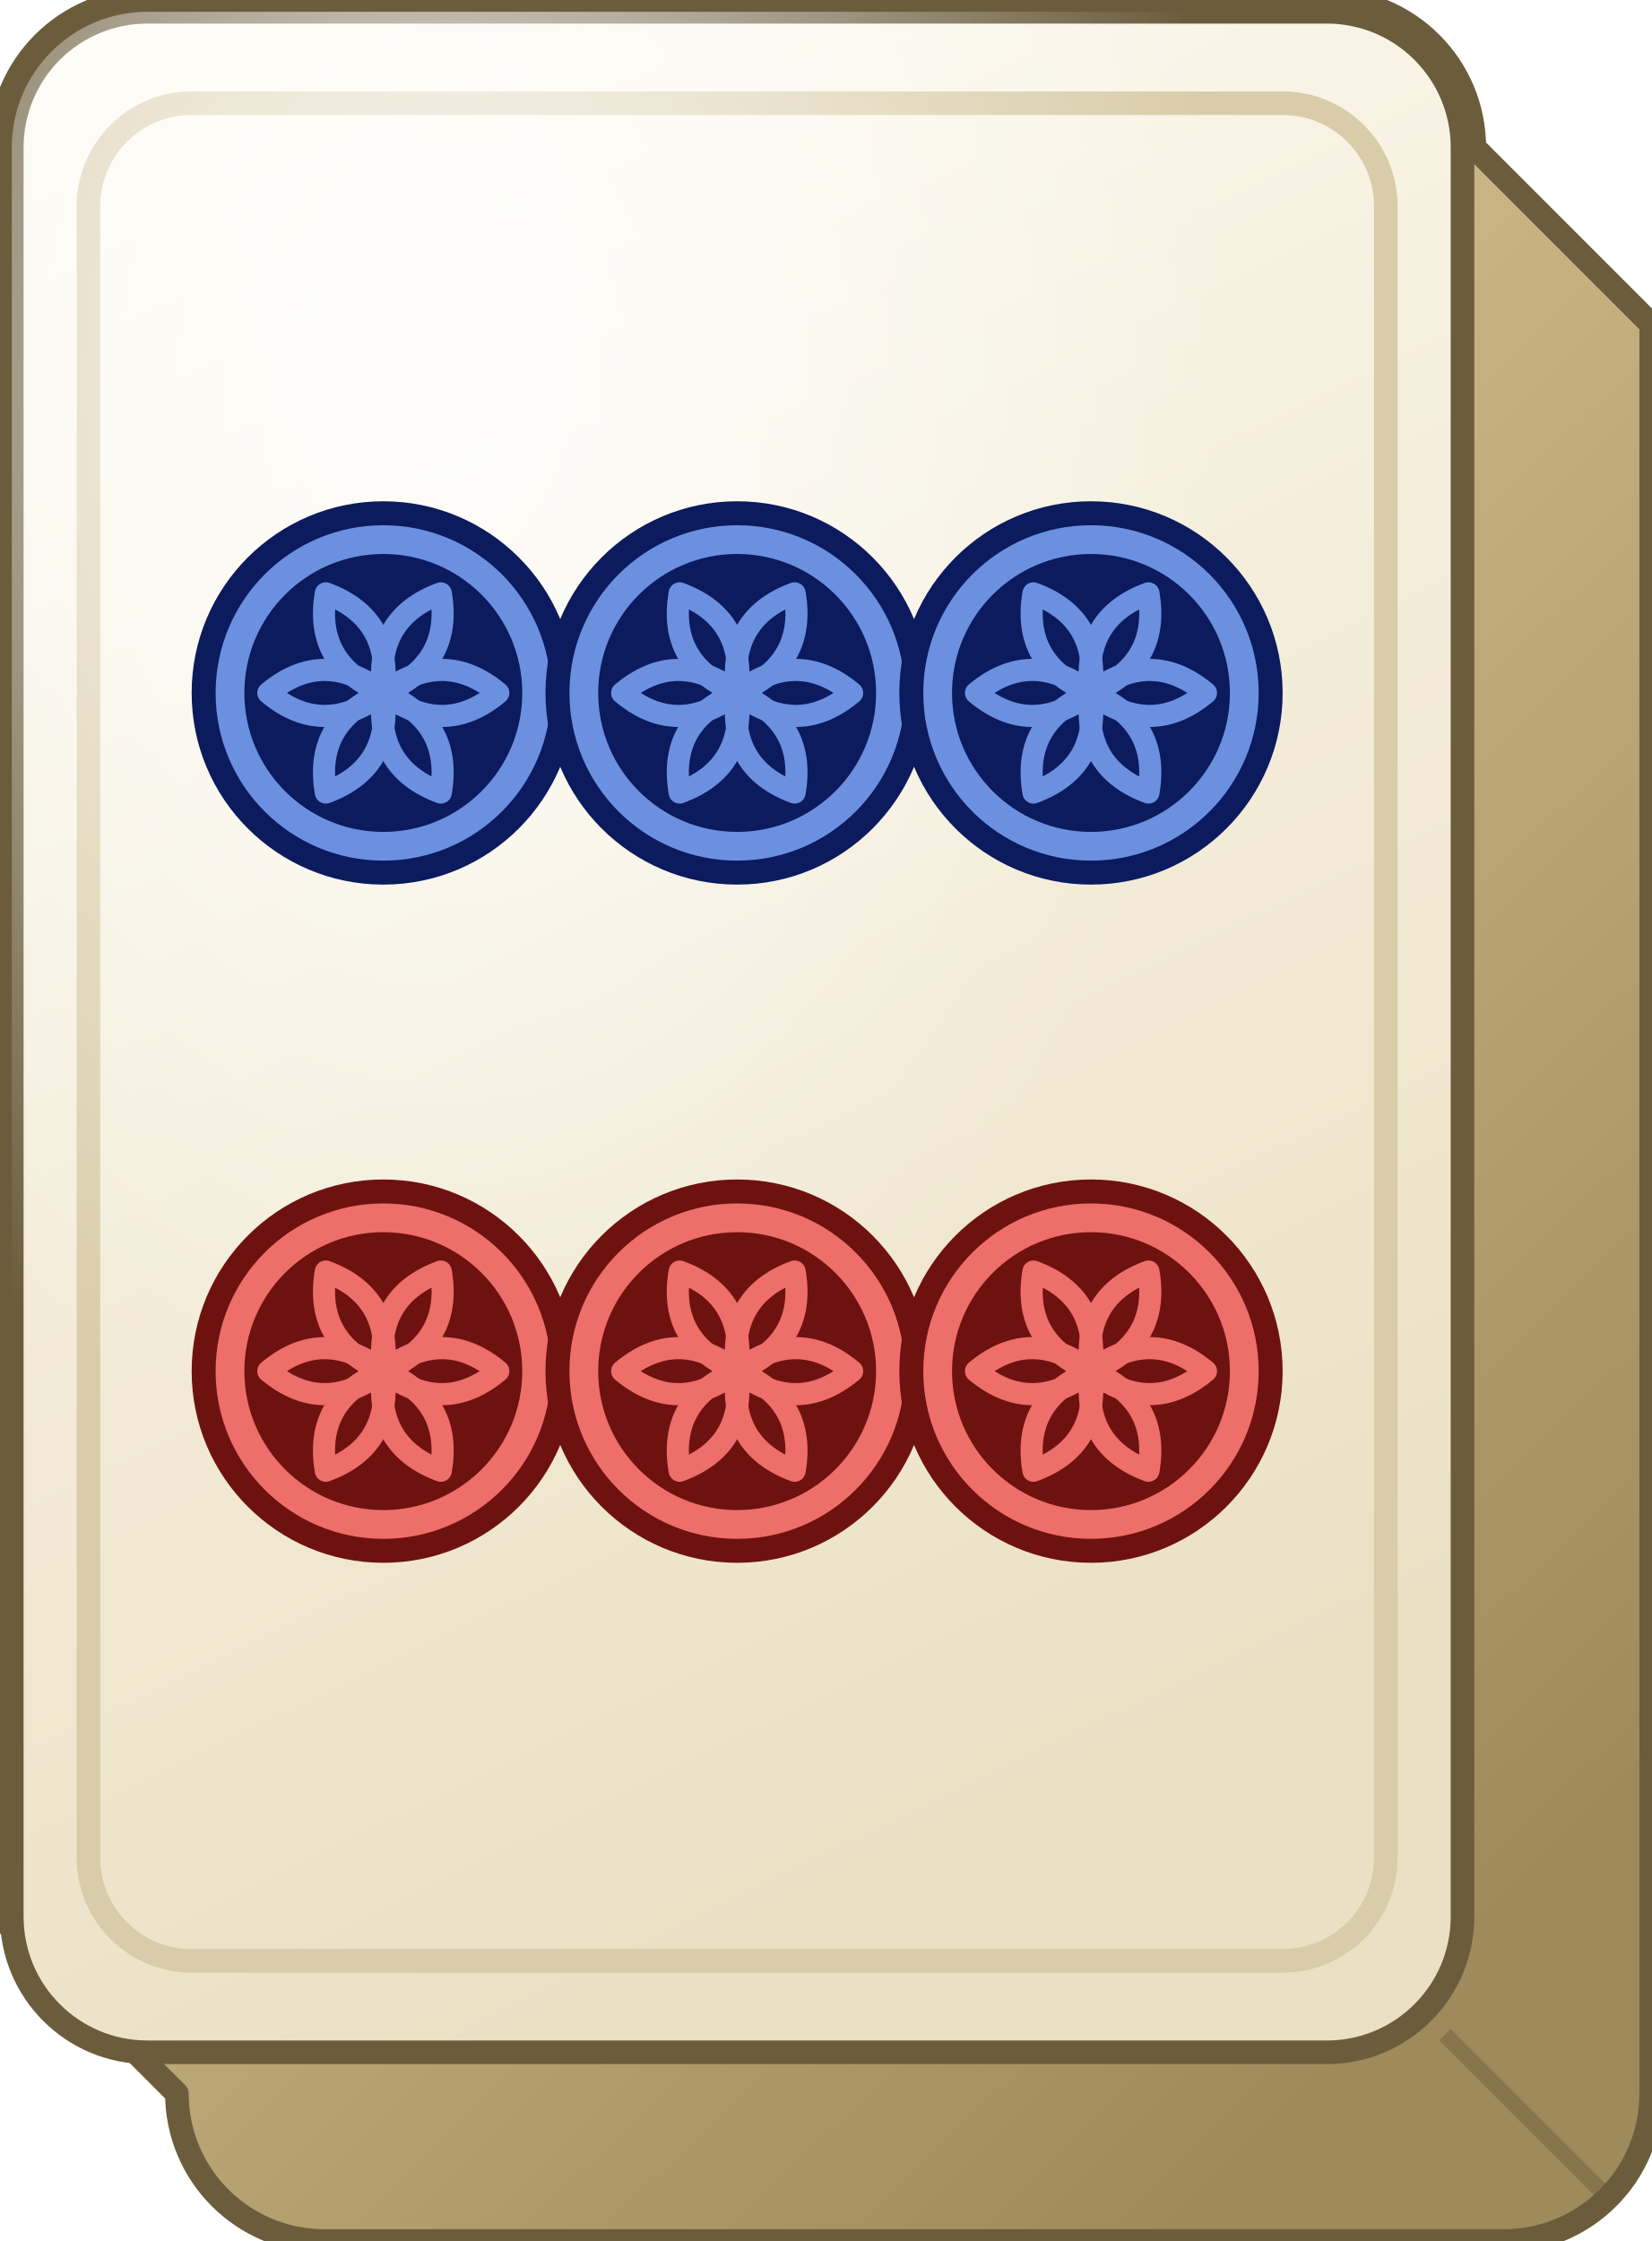
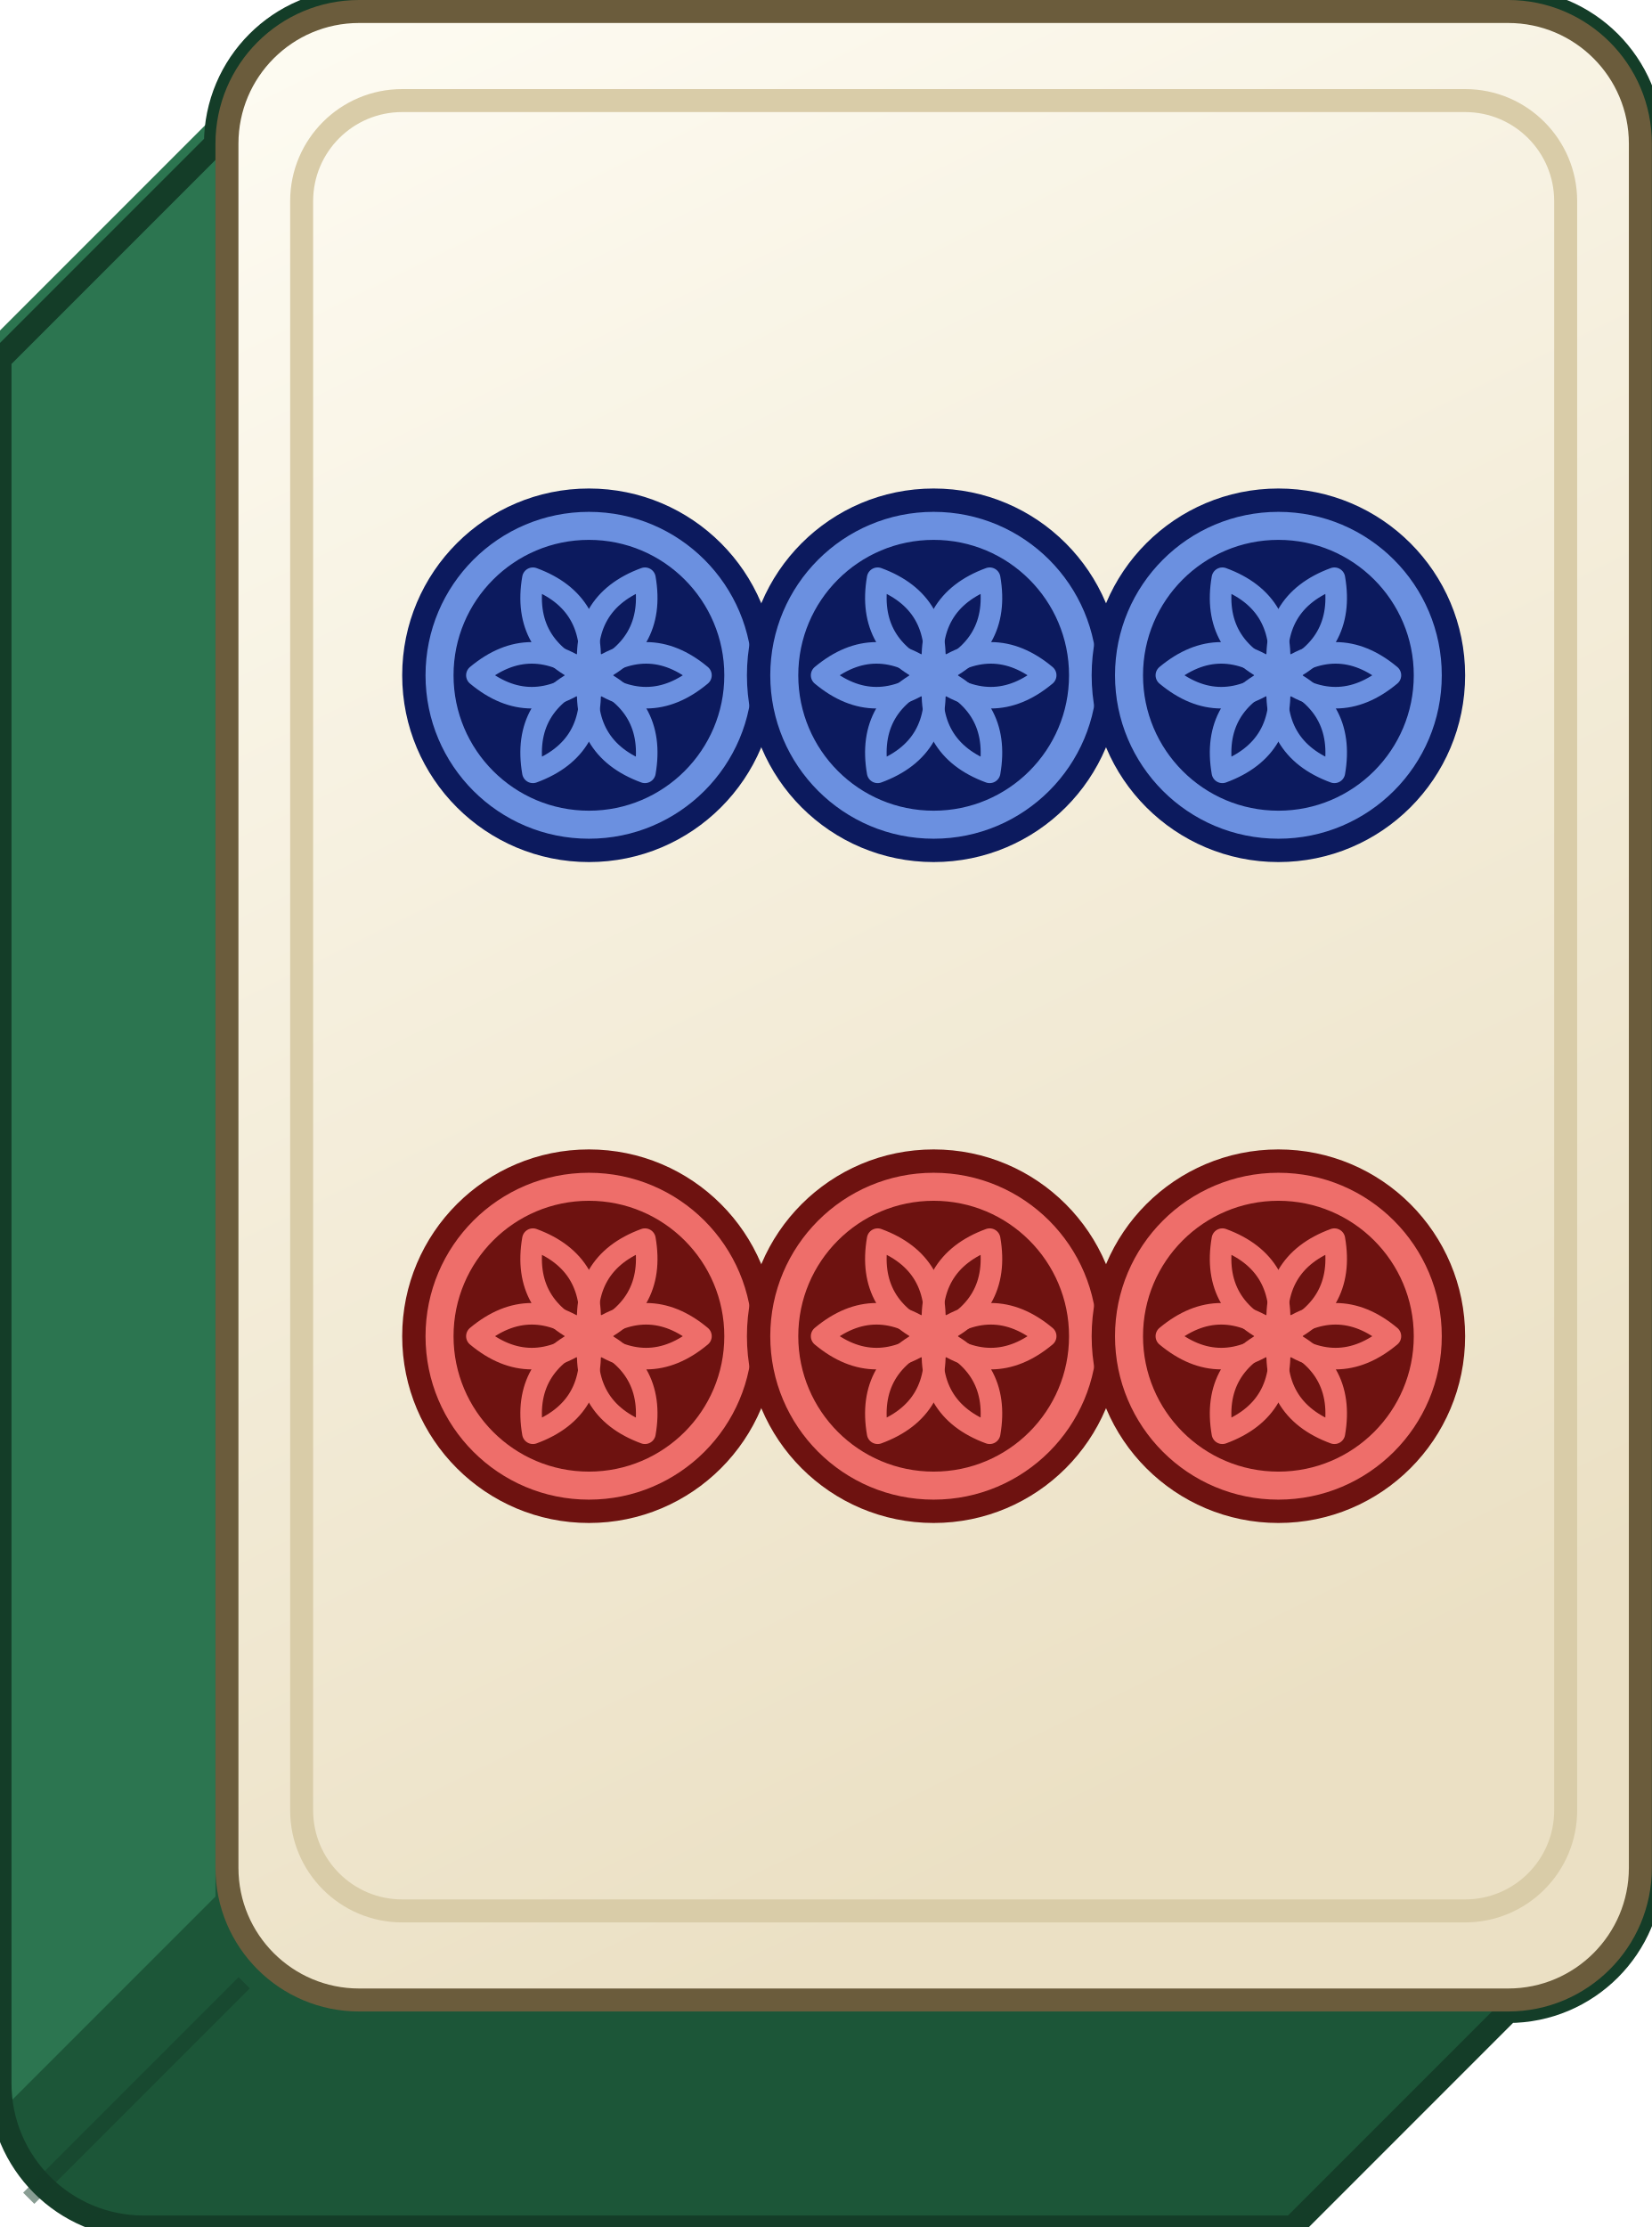
- <svg xmlns="http://www.w3.org/2000/svg" viewBox="0 0 112 152" width="112" height="152" role="img" aria-label="Círculos 6">
+ <svg xmlns="http://www.w3.org/2000/svg" viewBox="0 0 115 155" width="115" height="155" role="img" aria-label="Círculos 6">
  <defs>
    <linearGradient id="mjFace" x1="0" y1="0" x2="0.35" y2="1">
      <stop offset="0" stop-color="#FEFCF3" />
      <stop offset="1" stop-color="#EBE0C4" />
    </linearGradient>
-     <linearGradient id="mjSide" x1="0" y1="0" x2="0.7" y2="1">
-       <stop offset="0" stop-color="#E4D6AE" />
-       <stop offset="0.55" stop-color="#C4AF7E" />
-       <stop offset="1" stop-color="#9F8A5B" />
-     </linearGradient>
    <linearGradient id="mjBack" x1="0" y1="0" x2="0.4" y2="1">
      <stop offset="0" stop-color="#3E7F63" />
      <stop offset="1" stop-color="#1E4D3B" />
    </linearGradient>
-     <radialGradient id="mjGloss" cx="0.3" cy="0.18" r="0.9">
-       <stop offset="0" stop-color="#ffffff" stop-opacity="0.85" />
-       <stop offset="0.6" stop-color="#ffffff" stop-opacity="0" />
-     </radialGradient>
  </defs>
-   <path d="M10,0 L90,0 A10,10 0 0 1 100,10 L112,22 L112,142 A10,10 0 0 1 102,152 L22,152 A10,10 0 0 1 12,142 L0,130 L0,10 A10,10 0 0 1 10,0 Z" fill="url(#mjSide)" stroke="#6B5C3C" stroke-width="1.6" stroke-linejoin="round" />
-   <path d="M98,138 L109,149" stroke="#6B5C3C" stroke-width="1.1" stroke-opacity="0.45" />
-   <rect x="0.8" y="0.8" width="98.4" height="138.4" rx="9.2" fill="url(#mjFace)" stroke="#6B5C3C" stroke-width="1.6" />
-   <rect x="6" y="7" width="88" height="126" rx="7" fill="none" stroke="#D9CCA8" stroke-width="1.6" />
-   <rect x="0.8" y="0.8" width="98.4" height="138.4" rx="9.2" fill="url(#mjGloss)" />
-   <g id="face" transform="translate(9,11)">
+   <path d="M25,0 L105,0 A10,10 0 0 1 115,10 L115,130 A10,10 0 0 1 105,140 L90,155 L10,155 A10,10 0 0 1 0,145 L0,25 L15,10 A10,10 0 0 1 25,0 Z" fill="#1C5638" />
+   <path d="M15,8 L0,23 L0,147 L15,132 Z" fill="#2C7550" />
+   <path d="M25,0 L105,0 A10,10 0 0 1 115,10 L115,130 A10,10 0 0 1 105,140 L90,155 L10,155 A10,10 0 0 1 0,145 L0,25 L15,10 A10,10 0 0 1 25,0 Z" fill="none" stroke="#143D28" stroke-width="1.6" stroke-linejoin="round" />
+   <path d="M17,138 L2,153" stroke="#143D28" stroke-width="1.1" stroke-opacity="0.5" />
+   <rect x="15.8" y="0.8" width="98.4" height="138.4" rx="9.2" fill="url(#mjFace)" stroke="#6B5C3C" stroke-width="1.6" />
+   <rect x="21" y="7" width="88" height="126" rx="7" fill="none" stroke="#D9CCA8" stroke-width="1.6" />
+   <g id="face" transform="translate(24,11)">
    <circle cx="17" cy="36" r="13" fill="#0C1A5E" />
    <circle cx="17" cy="36" r="10.4" fill="none" stroke="#6B90E0" stroke-width="1.95" />
    <path d="M0,0 Q4.06,-3.12 7.8,0 Q4.06,3.12 0,0" fill="none" stroke="#6B90E0" stroke-width="1.5" stroke-linejoin="round" transform="translate(17,36) rotate(0)" />
    <path d="M0,0 Q4.06,-3.12 7.8,0 Q4.06,3.12 0,0" fill="none" stroke="#6B90E0" stroke-width="1.5" stroke-linejoin="round" transform="translate(17,36) rotate(60)" />
    <path d="M0,0 Q4.06,-3.12 7.8,0 Q4.06,3.12 0,0" fill="none" stroke="#6B90E0" stroke-width="1.5" stroke-linejoin="round" transform="translate(17,36) rotate(120)" />
    <path d="M0,0 Q4.06,-3.12 7.8,0 Q4.06,3.12 0,0" fill="none" stroke="#6B90E0" stroke-width="1.5" stroke-linejoin="round" transform="translate(17,36) rotate(180)" />
    <path d="M0,0 Q4.06,-3.12 7.8,0 Q4.06,3.12 0,0" fill="none" stroke="#6B90E0" stroke-width="1.5" stroke-linejoin="round" transform="translate(17,36) rotate(240)" />
    <path d="M0,0 Q4.06,-3.12 7.8,0 Q4.06,3.12 0,0" fill="none" stroke="#6B90E0" stroke-width="1.5" stroke-linejoin="round" transform="translate(17,36) rotate(300)" />
    <circle cx="17" cy="36" r="1.69" fill="#6B90E0" />
    <circle cx="41" cy="36" r="13" fill="#0C1A5E" />
    <circle cx="41" cy="36" r="10.4" fill="none" stroke="#6B90E0" stroke-width="1.95" />
    <path d="M0,0 Q4.06,-3.12 7.8,0 Q4.06,3.12 0,0" fill="none" stroke="#6B90E0" stroke-width="1.5" stroke-linejoin="round" transform="translate(41,36) rotate(0)" />
    <path d="M0,0 Q4.06,-3.12 7.8,0 Q4.06,3.12 0,0" fill="none" stroke="#6B90E0" stroke-width="1.5" stroke-linejoin="round" transform="translate(41,36) rotate(60)" />
    <path d="M0,0 Q4.06,-3.12 7.8,0 Q4.06,3.12 0,0" fill="none" stroke="#6B90E0" stroke-width="1.5" stroke-linejoin="round" transform="translate(41,36) rotate(120)" />
    <path d="M0,0 Q4.06,-3.12 7.8,0 Q4.06,3.12 0,0" fill="none" stroke="#6B90E0" stroke-width="1.5" stroke-linejoin="round" transform="translate(41,36) rotate(180)" />
    <path d="M0,0 Q4.06,-3.12 7.8,0 Q4.06,3.12 0,0" fill="none" stroke="#6B90E0" stroke-width="1.5" stroke-linejoin="round" transform="translate(41,36) rotate(240)" />
    <path d="M0,0 Q4.06,-3.12 7.8,0 Q4.06,3.12 0,0" fill="none" stroke="#6B90E0" stroke-width="1.5" stroke-linejoin="round" transform="translate(41,36) rotate(300)" />
    <circle cx="41" cy="36" r="1.69" fill="#6B90E0" />
    <circle cx="65" cy="36" r="13" fill="#0C1A5E" />
    <circle cx="65" cy="36" r="10.4" fill="none" stroke="#6B90E0" stroke-width="1.95" />
    <path d="M0,0 Q4.06,-3.12 7.8,0 Q4.06,3.12 0,0" fill="none" stroke="#6B90E0" stroke-width="1.5" stroke-linejoin="round" transform="translate(65,36) rotate(0)" />
    <path d="M0,0 Q4.06,-3.12 7.8,0 Q4.06,3.12 0,0" fill="none" stroke="#6B90E0" stroke-width="1.5" stroke-linejoin="round" transform="translate(65,36) rotate(60)" />
    <path d="M0,0 Q4.06,-3.12 7.8,0 Q4.06,3.12 0,0" fill="none" stroke="#6B90E0" stroke-width="1.5" stroke-linejoin="round" transform="translate(65,36) rotate(120)" />
    <path d="M0,0 Q4.06,-3.12 7.8,0 Q4.06,3.12 0,0" fill="none" stroke="#6B90E0" stroke-width="1.5" stroke-linejoin="round" transform="translate(65,36) rotate(180)" />
    <path d="M0,0 Q4.06,-3.12 7.8,0 Q4.06,3.12 0,0" fill="none" stroke="#6B90E0" stroke-width="1.5" stroke-linejoin="round" transform="translate(65,36) rotate(240)" />
    <path d="M0,0 Q4.06,-3.12 7.8,0 Q4.06,3.12 0,0" fill="none" stroke="#6B90E0" stroke-width="1.5" stroke-linejoin="round" transform="translate(65,36) rotate(300)" />
    <circle cx="65" cy="36" r="1.69" fill="#6B90E0" />
    <circle cx="17" cy="82" r="13" fill="#6E1210" />
    <circle cx="17" cy="82" r="10.4" fill="none" stroke="#EE6E6A" stroke-width="1.95" />
    <path d="M0,0 Q4.06,-3.12 7.8,0 Q4.06,3.12 0,0" fill="none" stroke="#EE6E6A" stroke-width="1.5" stroke-linejoin="round" transform="translate(17,82) rotate(0)" />
    <path d="M0,0 Q4.06,-3.12 7.8,0 Q4.06,3.12 0,0" fill="none" stroke="#EE6E6A" stroke-width="1.5" stroke-linejoin="round" transform="translate(17,82) rotate(60)" />
    <path d="M0,0 Q4.06,-3.12 7.8,0 Q4.06,3.12 0,0" fill="none" stroke="#EE6E6A" stroke-width="1.5" stroke-linejoin="round" transform="translate(17,82) rotate(120)" />
    <path d="M0,0 Q4.06,-3.12 7.8,0 Q4.06,3.12 0,0" fill="none" stroke="#EE6E6A" stroke-width="1.5" stroke-linejoin="round" transform="translate(17,82) rotate(180)" />
    <path d="M0,0 Q4.06,-3.12 7.8,0 Q4.06,3.12 0,0" fill="none" stroke="#EE6E6A" stroke-width="1.5" stroke-linejoin="round" transform="translate(17,82) rotate(240)" />
    <path d="M0,0 Q4.06,-3.12 7.8,0 Q4.06,3.12 0,0" fill="none" stroke="#EE6E6A" stroke-width="1.5" stroke-linejoin="round" transform="translate(17,82) rotate(300)" />
    <circle cx="17" cy="82" r="1.69" fill="#EE6E6A" />
    <circle cx="41" cy="82" r="13" fill="#6E1210" />
    <circle cx="41" cy="82" r="10.4" fill="none" stroke="#EE6E6A" stroke-width="1.95" />
    <path d="M0,0 Q4.06,-3.12 7.8,0 Q4.06,3.12 0,0" fill="none" stroke="#EE6E6A" stroke-width="1.5" stroke-linejoin="round" transform="translate(41,82) rotate(0)" />
    <path d="M0,0 Q4.06,-3.12 7.8,0 Q4.06,3.12 0,0" fill="none" stroke="#EE6E6A" stroke-width="1.5" stroke-linejoin="round" transform="translate(41,82) rotate(60)" />
    <path d="M0,0 Q4.06,-3.12 7.8,0 Q4.06,3.12 0,0" fill="none" stroke="#EE6E6A" stroke-width="1.5" stroke-linejoin="round" transform="translate(41,82) rotate(120)" />
    <path d="M0,0 Q4.06,-3.12 7.8,0 Q4.06,3.12 0,0" fill="none" stroke="#EE6E6A" stroke-width="1.5" stroke-linejoin="round" transform="translate(41,82) rotate(180)" />
    <path d="M0,0 Q4.06,-3.12 7.8,0 Q4.06,3.12 0,0" fill="none" stroke="#EE6E6A" stroke-width="1.5" stroke-linejoin="round" transform="translate(41,82) rotate(240)" />
    <path d="M0,0 Q4.06,-3.12 7.8,0 Q4.06,3.12 0,0" fill="none" stroke="#EE6E6A" stroke-width="1.5" stroke-linejoin="round" transform="translate(41,82) rotate(300)" />
    <circle cx="41" cy="82" r="1.69" fill="#EE6E6A" />
    <circle cx="65" cy="82" r="13" fill="#6E1210" />
    <circle cx="65" cy="82" r="10.4" fill="none" stroke="#EE6E6A" stroke-width="1.95" />
    <path d="M0,0 Q4.06,-3.12 7.8,0 Q4.06,3.12 0,0" fill="none" stroke="#EE6E6A" stroke-width="1.5" stroke-linejoin="round" transform="translate(65,82) rotate(0)" />
    <path d="M0,0 Q4.06,-3.12 7.8,0 Q4.06,3.12 0,0" fill="none" stroke="#EE6E6A" stroke-width="1.5" stroke-linejoin="round" transform="translate(65,82) rotate(60)" />
    <path d="M0,0 Q4.06,-3.12 7.8,0 Q4.06,3.12 0,0" fill="none" stroke="#EE6E6A" stroke-width="1.5" stroke-linejoin="round" transform="translate(65,82) rotate(120)" />
    <path d="M0,0 Q4.06,-3.12 7.8,0 Q4.06,3.12 0,0" fill="none" stroke="#EE6E6A" stroke-width="1.5" stroke-linejoin="round" transform="translate(65,82) rotate(180)" />
    <path d="M0,0 Q4.06,-3.12 7.8,0 Q4.06,3.12 0,0" fill="none" stroke="#EE6E6A" stroke-width="1.5" stroke-linejoin="round" transform="translate(65,82) rotate(240)" />
    <path d="M0,0 Q4.06,-3.12 7.8,0 Q4.06,3.12 0,0" fill="none" stroke="#EE6E6A" stroke-width="1.5" stroke-linejoin="round" transform="translate(65,82) rotate(300)" />
    <circle cx="65" cy="82" r="1.69" fill="#EE6E6A" />
  </g>
</svg>
